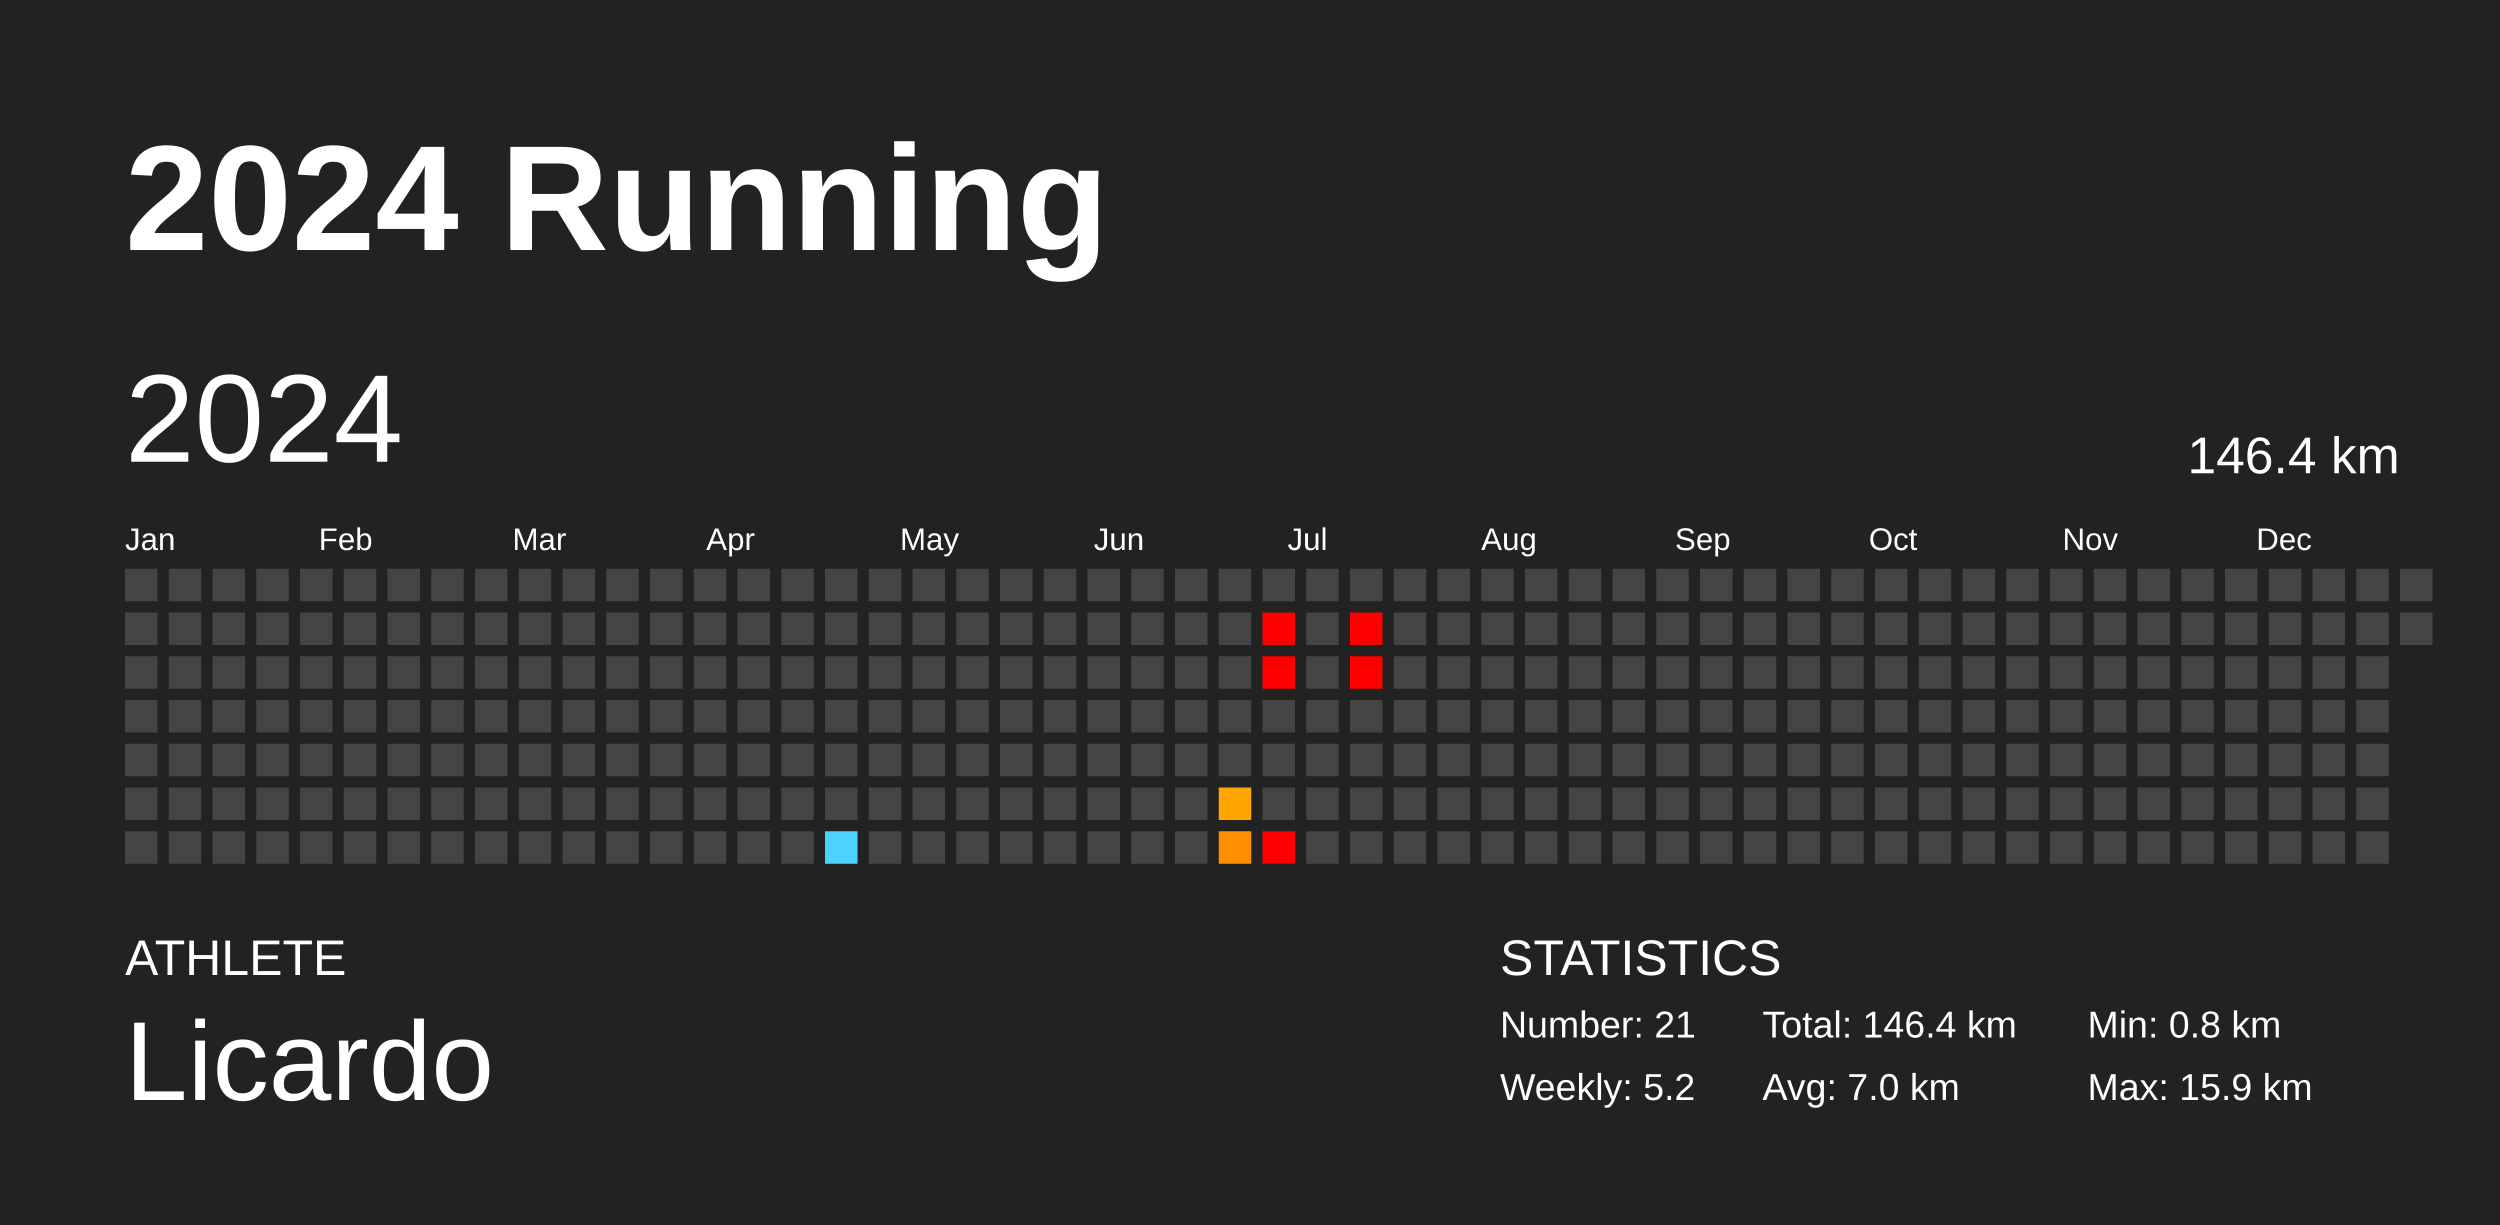
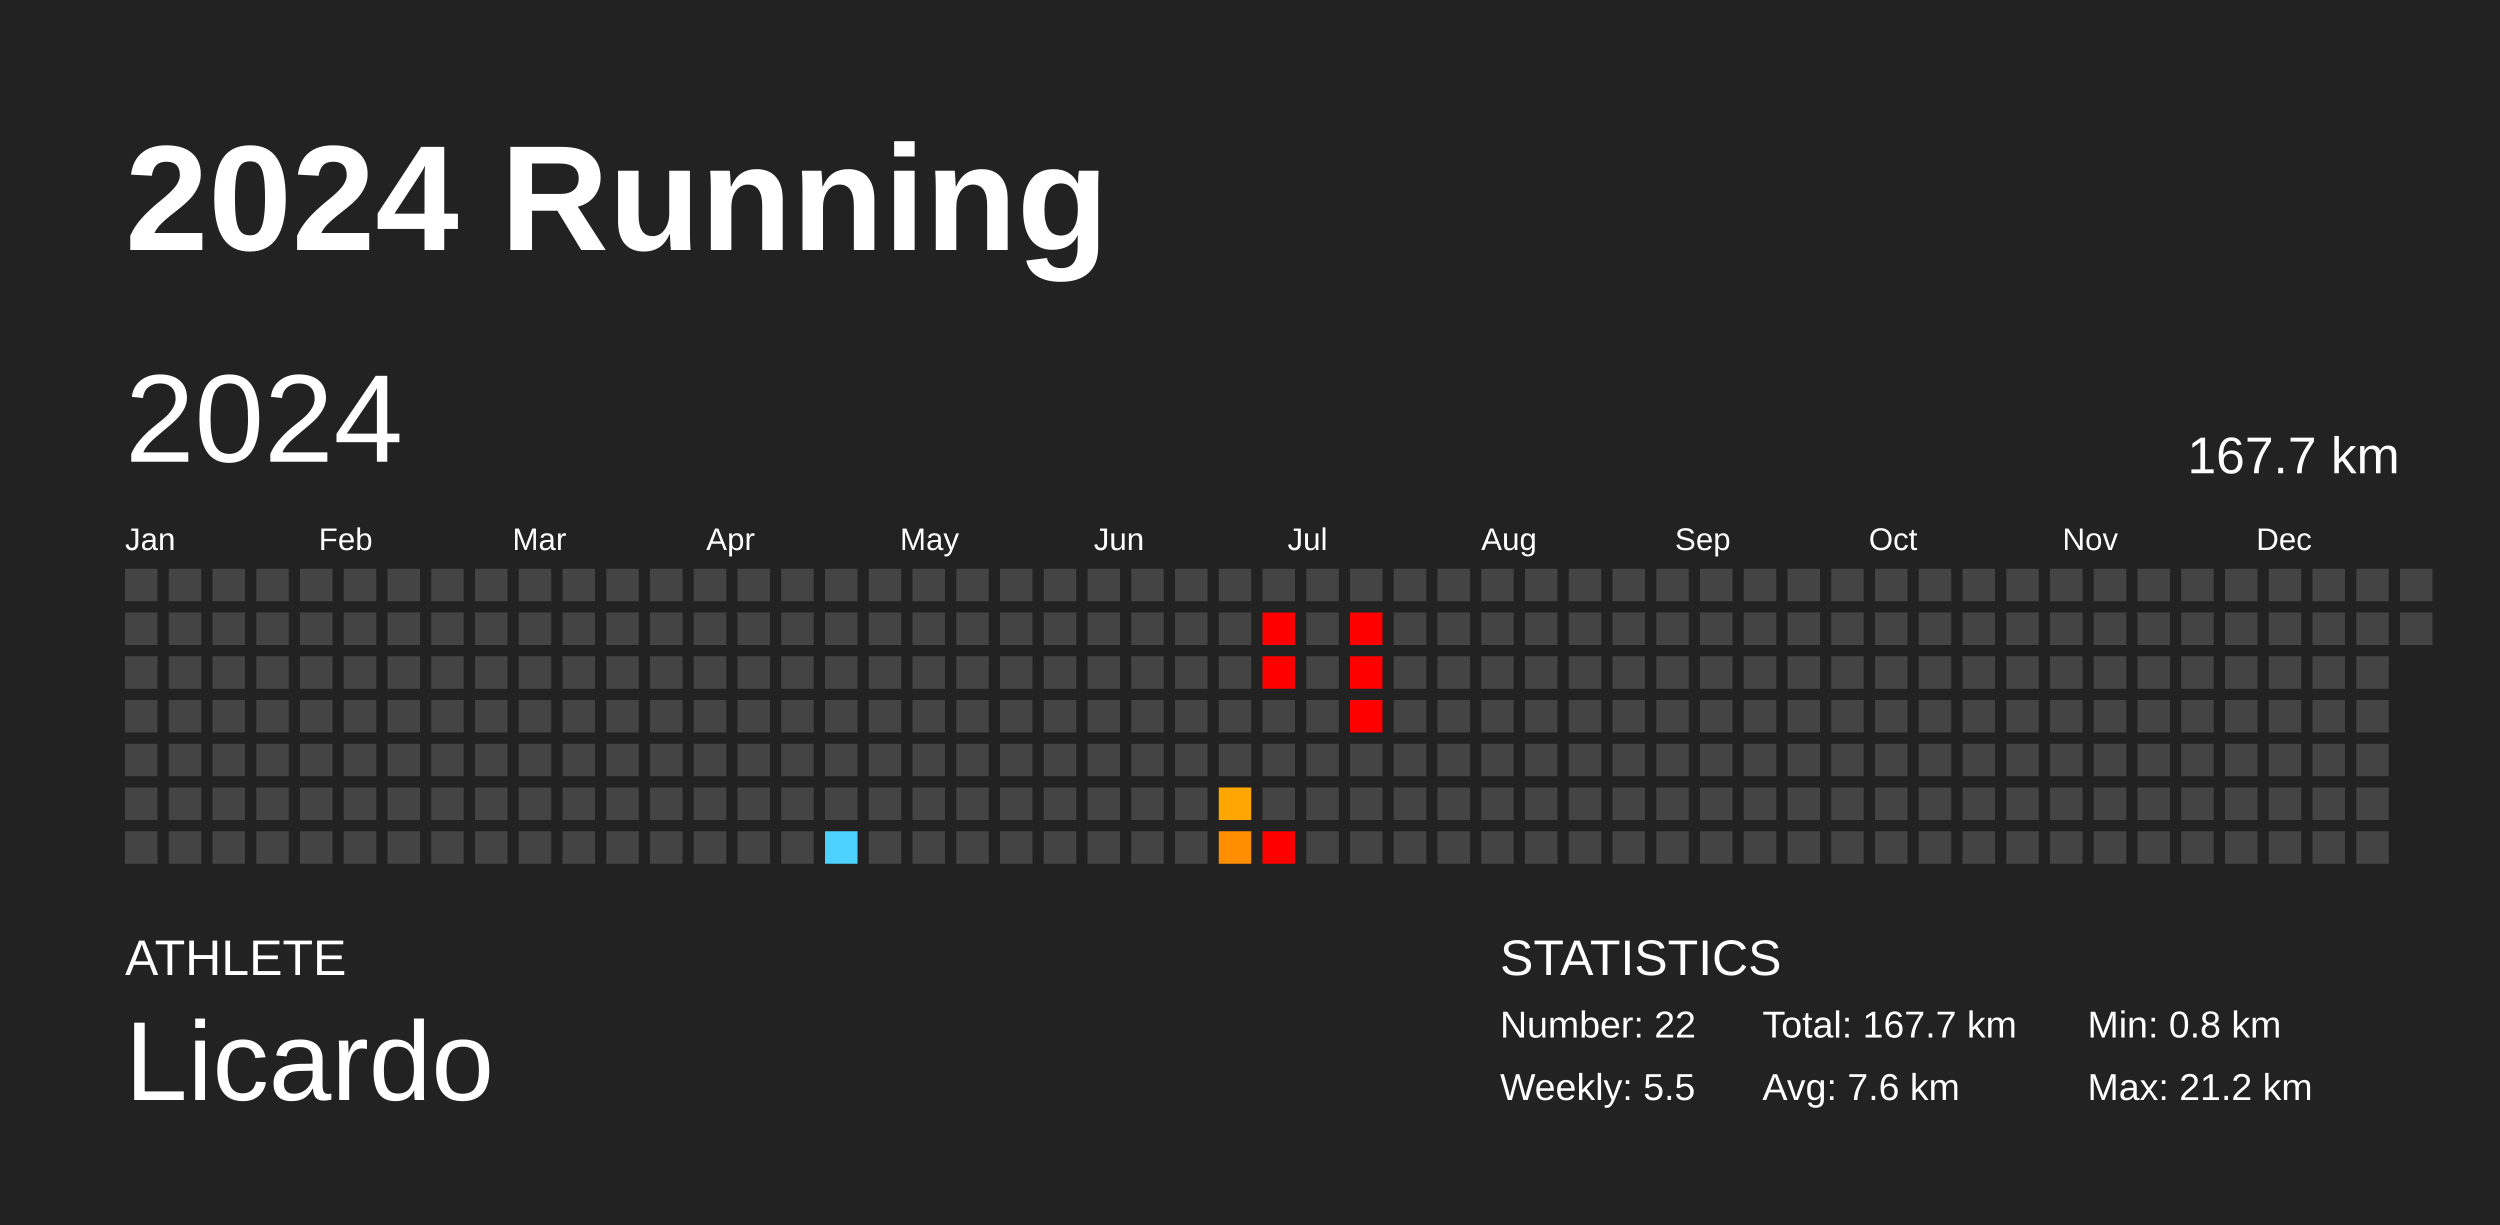
<svg xmlns="http://www.w3.org/2000/svg" baseProfile="full" height="98mm" version="1.1" viewBox="0,0,200,98" width="200mm">
  <defs />
  <rect fill="#222222" height="98" width="200" x="0" y="0" />
  <text fill="#FFFFFF" style="font-size:12px; font-family:Arial; font-weight:bold;" x="10" y="20">2024 Running</text>
  <text fill="#FFFFFF" style="font-size:4px; font-family:Arial" x="10" y="78">ATHLETE</text>
  <text fill="#FFFFFF" style="font-size:9px; font-family:Arial" x="10" y="88">Licardo</text>
  <text fill="#FFFFFF" style="font-size:4px; font-family:Arial" x="120" y="78">STATISTICS</text>
-   <text fill="#FFFFFF" style="font-size:3px; font-family:Arial" x="120" y="83">Number: 21</text>
-   <text fill="#FFFFFF" style="font-size:3px; font-family:Arial" x="120" y="88">Weekly: 5.2</text>
-   <text fill="#FFFFFF" style="font-size:3px; font-family:Arial" x="141" y="83">Total: 146.4 km</text>
-   <text fill="#FFFFFF" style="font-size:3px; font-family:Arial" x="141" y="88">Avg: 7.0 km</text>
+   <text fill="#FFFFFF" style="font-size:3px; font-family:Arial" x="120" y="83">Number: 22</text>
+   <text fill="#FFFFFF" style="font-size:3px; font-family:Arial" x="120" y="88">Weekly: 5.5</text>
+   <text fill="#FFFFFF" style="font-size:3px; font-family:Arial" x="141" y="83">Total: 167.7 km</text>
+   <text fill="#FFFFFF" style="font-size:3px; font-family:Arial" x="141" y="88">Avg: 7.6 km</text>
  <text fill="#FFFFFF" style="font-size:3px; font-family:Arial" x="167" y="83">Min: 0.8 km</text>
-   <text fill="#FFFFFF" style="font-size:3px; font-family:Arial" x="167" y="88">Max: 15.9 km</text>
+   <text fill="#FFFFFF" style="font-size:3px; font-family:Arial" x="167" y="88">Max: 21.2 km</text>
  <text dominant-baseline="hanging" fill="#FFFFFF" style="font-size:10.0px; font-family:Arial;" x="10" y="30">2024</text>
-   <text dominant-baseline="hanging" fill="#FFFFFF" style="font-size:4.125px; font-family:Arial;" x="175" y="35">146.4 km</text>
+   <text dominant-baseline="hanging" fill="#FFFFFF" style="font-size:4.125px; font-family:Arial;" x="175" y="35">167.7 km</text>
  <text fill="#FFFFFF" style="font-size:2.5px; font-family:Arial" x="10.0" y="44">Jan</text>
  <text fill="#FFFFFF" style="font-size:2.5px; font-family:Arial" x="25.5" y="44">Feb</text>
  <text fill="#FFFFFF" style="font-size:2.5px; font-family:Arial" x="41.0" y="44">Mar</text>
  <text fill="#FFFFFF" style="font-size:2.5px; font-family:Arial" x="56.5" y="44">Apr</text>
  <text fill="#FFFFFF" style="font-size:2.5px; font-family:Arial" x="72.0" y="44">May</text>
  <text fill="#FFFFFF" style="font-size:2.5px; font-family:Arial" x="87.5" y="44">Jun</text>
  <text fill="#FFFFFF" style="font-size:2.5px; font-family:Arial" x="103.0" y="44">Jul</text>
  <text fill="#FFFFFF" style="font-size:2.5px; font-family:Arial" x="118.5" y="44">Aug</text>
  <text fill="#FFFFFF" style="font-size:2.5px; font-family:Arial" x="134.0" y="44">Sep</text>
  <text fill="#FFFFFF" style="font-size:2.5px; font-family:Arial" x="149.5" y="44">Oct</text>
  <text fill="#FFFFFF" style="font-size:2.5px; font-family:Arial" x="165.0" y="44">Nov</text>
  <text fill="#FFFFFF" style="font-size:2.5px; font-family:Arial" x="180.5" y="44">Dec</text>
  <rect fill="#444444" height="2.6" width="2.6" x="10.0" y="45.5" />
  <rect fill="#444444" height="2.6" width="2.6" x="10.0" y="49.0" />
  <rect fill="#444444" height="2.6" width="2.6" x="10.0" y="52.5" />
  <rect fill="#444444" height="2.6" width="2.6" x="10.0" y="56.0" />
  <rect fill="#444444" height="2.6" width="2.6" x="10.0" y="59.5" />
  <rect fill="#444444" height="2.6" width="2.6" x="10.0" y="63.0" />
  <rect fill="#444444" height="2.6" width="2.6" x="10.0" y="66.5" />
  <rect fill="#444444" height="2.6" width="2.6" x="13.5" y="45.5" />
  <rect fill="#444444" height="2.6" width="2.6" x="13.5" y="49.0" />
  <rect fill="#444444" height="2.6" width="2.6" x="13.5" y="52.5" />
  <rect fill="#444444" height="2.6" width="2.6" x="13.5" y="56.0" />
  <rect fill="#444444" height="2.6" width="2.6" x="13.5" y="59.5" />
  <rect fill="#444444" height="2.6" width="2.6" x="13.5" y="63.0" />
  <rect fill="#444444" height="2.6" width="2.6" x="13.5" y="66.5" />
  <rect fill="#444444" height="2.6" width="2.6" x="17.0" y="45.5" />
  <rect fill="#444444" height="2.6" width="2.6" x="17.0" y="49.0" />
  <rect fill="#444444" height="2.6" width="2.6" x="17.0" y="52.5" />
  <rect fill="#444444" height="2.6" width="2.6" x="17.0" y="56.0" />
  <rect fill="#444444" height="2.6" width="2.6" x="17.0" y="59.5" />
  <rect fill="#444444" height="2.6" width="2.6" x="17.0" y="63.0" />
  <rect fill="#444444" height="2.6" width="2.6" x="17.0" y="66.5" />
  <rect fill="#444444" height="2.6" width="2.6" x="20.5" y="45.5" />
  <rect fill="#444444" height="2.6" width="2.6" x="20.5" y="49.0" />
  <rect fill="#444444" height="2.6" width="2.6" x="20.5" y="52.5" />
  <rect fill="#444444" height="2.6" width="2.6" x="20.5" y="56.0" />
  <rect fill="#444444" height="2.6" width="2.6" x="20.5" y="59.5" />
  <rect fill="#444444" height="2.6" width="2.6" x="20.5" y="63.0" />
  <rect fill="#444444" height="2.6" width="2.6" x="20.5" y="66.5" />
  <rect fill="#444444" height="2.6" width="2.6" x="24.0" y="45.5" />
  <rect fill="#444444" height="2.6" width="2.6" x="24.0" y="49.0" />
  <rect fill="#444444" height="2.6" width="2.6" x="24.0" y="52.5" />
  <rect fill="#444444" height="2.6" width="2.6" x="24.0" y="56.0" />
  <rect fill="#444444" height="2.6" width="2.6" x="24.0" y="59.5" />
  <rect fill="#444444" height="2.6" width="2.6" x="24.0" y="63.0" />
  <rect fill="#444444" height="2.6" width="2.6" x="24.0" y="66.5" />
  <rect fill="#444444" height="2.6" width="2.6" x="27.5" y="45.5" />
  <rect fill="#444444" height="2.6" width="2.6" x="27.5" y="49.0" />
  <rect fill="#444444" height="2.6" width="2.6" x="27.5" y="52.5" />
  <rect fill="#444444" height="2.6" width="2.6" x="27.5" y="56.0" />
  <rect fill="#444444" height="2.6" width="2.6" x="27.5" y="59.5" />
  <rect fill="#444444" height="2.6" width="2.6" x="27.5" y="63.0" />
  <rect fill="#444444" height="2.6" width="2.6" x="27.5" y="66.5" />
  <rect fill="#444444" height="2.6" width="2.6" x="31.0" y="45.5" />
  <rect fill="#444444" height="2.6" width="2.6" x="31.0" y="49.0" />
  <rect fill="#444444" height="2.6" width="2.6" x="31.0" y="52.5" />
  <rect fill="#444444" height="2.6" width="2.6" x="31.0" y="56.0" />
  <rect fill="#444444" height="2.6" width="2.6" x="31.0" y="59.5" />
  <rect fill="#444444" height="2.6" width="2.6" x="31.0" y="63.0" />
  <rect fill="#444444" height="2.6" width="2.6" x="31.0" y="66.5" />
  <rect fill="#444444" height="2.6" width="2.6" x="34.5" y="45.5" />
  <rect fill="#444444" height="2.6" width="2.6" x="34.5" y="49.0" />
  <rect fill="#444444" height="2.6" width="2.6" x="34.5" y="52.5" />
  <rect fill="#444444" height="2.6" width="2.6" x="34.5" y="56.0" />
  <rect fill="#444444" height="2.6" width="2.6" x="34.5" y="59.5" />
  <rect fill="#444444" height="2.6" width="2.6" x="34.5" y="63.0" />
  <rect fill="#444444" height="2.6" width="2.6" x="34.5" y="66.5" />
  <rect fill="#444444" height="2.6" width="2.6" x="38.0" y="45.5" />
  <rect fill="#444444" height="2.6" width="2.6" x="38.0" y="49.0" />
  <rect fill="#444444" height="2.6" width="2.6" x="38.0" y="52.5" />
  <rect fill="#444444" height="2.6" width="2.6" x="38.0" y="56.0" />
  <rect fill="#444444" height="2.6" width="2.6" x="38.0" y="59.5" />
  <rect fill="#444444" height="2.6" width="2.6" x="38.0" y="63.0" />
  <rect fill="#444444" height="2.6" width="2.6" x="38.0" y="66.5" />
  <rect fill="#444444" height="2.6" width="2.6" x="41.5" y="45.5" />
  <rect fill="#444444" height="2.6" width="2.6" x="41.5" y="49.0" />
  <rect fill="#444444" height="2.6" width="2.6" x="41.5" y="52.5" />
  <rect fill="#444444" height="2.6" width="2.6" x="41.5" y="56.0" />
  <rect fill="#444444" height="2.6" width="2.6" x="41.5" y="59.5" />
  <rect fill="#444444" height="2.6" width="2.6" x="41.5" y="63.0" />
  <rect fill="#444444" height="2.6" width="2.6" x="41.5" y="66.5" />
  <rect fill="#444444" height="2.6" width="2.6" x="45.0" y="45.5" />
  <rect fill="#444444" height="2.6" width="2.6" x="45.0" y="49.0" />
  <rect fill="#444444" height="2.6" width="2.6" x="45.0" y="52.5" />
  <rect fill="#444444" height="2.6" width="2.6" x="45.0" y="56.0" />
  <rect fill="#444444" height="2.6" width="2.6" x="45.0" y="59.5" />
  <rect fill="#444444" height="2.6" width="2.6" x="45.0" y="63.0" />
  <rect fill="#444444" height="2.6" width="2.6" x="45.0" y="66.5" />
  <rect fill="#444444" height="2.6" width="2.6" x="48.5" y="45.5" />
  <rect fill="#444444" height="2.6" width="2.6" x="48.5" y="49.0" />
  <rect fill="#444444" height="2.6" width="2.6" x="48.5" y="52.5" />
  <rect fill="#444444" height="2.6" width="2.6" x="48.5" y="56.0" />
  <rect fill="#444444" height="2.6" width="2.6" x="48.5" y="59.5" />
  <rect fill="#444444" height="2.6" width="2.6" x="48.5" y="63.0" />
  <rect fill="#444444" height="2.6" width="2.6" x="48.5" y="66.5" />
  <rect fill="#444444" height="2.6" width="2.6" x="52.0" y="45.5" />
  <rect fill="#444444" height="2.6" width="2.6" x="52.0" y="49.0" />
  <rect fill="#444444" height="2.6" width="2.6" x="52.0" y="52.5" />
  <rect fill="#444444" height="2.6" width="2.6" x="52.0" y="56.0" />
  <rect fill="#444444" height="2.6" width="2.6" x="52.0" y="59.5" />
  <rect fill="#444444" height="2.6" width="2.6" x="52.0" y="63.0" />
  <rect fill="#444444" height="2.6" width="2.6" x="52.0" y="66.5" />
  <rect fill="#444444" height="2.6" width="2.6" x="55.5" y="45.5" />
  <rect fill="#444444" height="2.6" width="2.6" x="55.5" y="49.0" />
  <rect fill="#444444" height="2.6" width="2.6" x="55.5" y="52.5" />
  <rect fill="#444444" height="2.6" width="2.6" x="55.5" y="56.0" />
  <rect fill="#444444" height="2.6" width="2.6" x="55.5" y="59.5" />
  <rect fill="#444444" height="2.6" width="2.6" x="55.5" y="63.0" />
  <rect fill="#444444" height="2.6" width="2.6" x="55.5" y="66.5" />
  <rect fill="#444444" height="2.6" width="2.6" x="59.0" y="45.5" />
  <rect fill="#444444" height="2.6" width="2.6" x="59.0" y="49.0" />
  <rect fill="#444444" height="2.6" width="2.6" x="59.0" y="52.5" />
  <rect fill="#444444" height="2.6" width="2.6" x="59.0" y="56.0" />
  <rect fill="#444444" height="2.6" width="2.6" x="59.0" y="59.5" />
  <rect fill="#444444" height="2.6" width="2.6" x="59.0" y="63.0" />
  <rect fill="#444444" height="2.6" width="2.6" x="59.0" y="66.5" />
  <rect fill="#444444" height="2.6" width="2.6" x="62.5" y="45.5" />
  <rect fill="#444444" height="2.6" width="2.6" x="62.5" y="49.0" />
  <rect fill="#444444" height="2.6" width="2.6" x="62.5" y="52.5" />
  <rect fill="#444444" height="2.6" width="2.6" x="62.5" y="56.0" />
  <rect fill="#444444" height="2.6" width="2.6" x="62.5" y="59.5" />
  <rect fill="#444444" height="2.6" width="2.6" x="62.5" y="63.0" />
  <rect fill="#444444" height="2.6" width="2.6" x="62.5" y="66.5" />
  <rect fill="#444444" height="2.6" width="2.6" x="66.0" y="45.5" />
  <rect fill="#444444" height="2.6" width="2.6" x="66.0" y="49.0" />
  <rect fill="#444444" height="2.6" width="2.6" x="66.0" y="52.5" />
  <rect fill="#444444" height="2.6" width="2.6" x="66.0" y="56.0" />
  <rect fill="#444444" height="2.6" width="2.6" x="66.0" y="59.5" />
  <rect fill="#444444" height="2.6" width="2.6" x="66.0" y="63.0" />
  <rect fill="#4dd2ff" height="2.6" width="2.6" x="66.0" y="66.5" />
  <rect fill="#444444" height="2.6" width="2.6" x="69.5" y="45.5" />
  <rect fill="#444444" height="2.6" width="2.6" x="69.5" y="49.0" />
  <rect fill="#444444" height="2.6" width="2.6" x="69.5" y="52.5" />
  <rect fill="#444444" height="2.6" width="2.6" x="69.5" y="56.0" />
  <rect fill="#444444" height="2.6" width="2.6" x="69.5" y="59.5" />
  <rect fill="#444444" height="2.6" width="2.6" x="69.5" y="63.0" />
  <rect fill="#444444" height="2.6" width="2.6" x="69.5" y="66.5" />
  <rect fill="#444444" height="2.6" width="2.6" x="73.0" y="45.5" />
  <rect fill="#444444" height="2.6" width="2.6" x="73.0" y="49.0" />
  <rect fill="#444444" height="2.6" width="2.6" x="73.0" y="52.5" />
  <rect fill="#444444" height="2.6" width="2.6" x="73.0" y="56.0" />
  <rect fill="#444444" height="2.6" width="2.6" x="73.0" y="59.5" />
  <rect fill="#444444" height="2.6" width="2.6" x="73.0" y="63.0" />
  <rect fill="#444444" height="2.6" width="2.6" x="73.0" y="66.5" />
  <rect fill="#444444" height="2.6" width="2.6" x="76.5" y="45.5" />
  <rect fill="#444444" height="2.6" width="2.6" x="76.5" y="49.0" />
  <rect fill="#444444" height="2.6" width="2.6" x="76.5" y="52.5" />
  <rect fill="#444444" height="2.6" width="2.6" x="76.5" y="56.0" />
  <rect fill="#444444" height="2.6" width="2.6" x="76.5" y="59.5" />
  <rect fill="#444444" height="2.6" width="2.6" x="76.5" y="63.0" />
  <rect fill="#444444" height="2.6" width="2.6" x="76.5" y="66.5" />
  <rect fill="#444444" height="2.6" width="2.6" x="80.0" y="45.5" />
  <rect fill="#444444" height="2.6" width="2.6" x="80.0" y="49.0" />
  <rect fill="#444444" height="2.6" width="2.6" x="80.0" y="52.5" />
  <rect fill="#444444" height="2.6" width="2.6" x="80.0" y="56.0" />
  <rect fill="#444444" height="2.6" width="2.6" x="80.0" y="59.5" />
  <rect fill="#444444" height="2.6" width="2.6" x="80.0" y="63.0" />
  <rect fill="#444444" height="2.6" width="2.6" x="80.0" y="66.5" />
  <rect fill="#444444" height="2.6" width="2.6" x="83.5" y="45.5" />
  <rect fill="#444444" height="2.6" width="2.6" x="83.5" y="49.0" />
  <rect fill="#444444" height="2.6" width="2.6" x="83.5" y="52.5" />
  <rect fill="#444444" height="2.6" width="2.6" x="83.5" y="56.0" />
  <rect fill="#444444" height="2.6" width="2.6" x="83.5" y="59.5" />
  <rect fill="#444444" height="2.6" width="2.6" x="83.5" y="63.0" />
  <rect fill="#444444" height="2.6" width="2.6" x="83.5" y="66.5" />
  <rect fill="#444444" height="2.6" width="2.6" x="87.0" y="45.5" />
  <rect fill="#444444" height="2.6" width="2.6" x="87.0" y="49.0" />
  <rect fill="#444444" height="2.6" width="2.6" x="87.0" y="52.5" />
  <rect fill="#444444" height="2.6" width="2.6" x="87.0" y="56.0" />
  <rect fill="#444444" height="2.6" width="2.6" x="87.0" y="59.5" />
  <rect fill="#444444" height="2.6" width="2.6" x="87.0" y="63.0" />
  <rect fill="#444444" height="2.6" width="2.6" x="87.0" y="66.5" />
  <rect fill="#444444" height="2.6" width="2.6" x="90.5" y="45.5" />
  <rect fill="#444444" height="2.6" width="2.6" x="90.5" y="49.0" />
  <rect fill="#444444" height="2.6" width="2.6" x="90.5" y="52.5" />
  <rect fill="#444444" height="2.6" width="2.6" x="90.5" y="56.0" />
  <rect fill="#444444" height="2.6" width="2.6" x="90.5" y="59.5" />
  <rect fill="#444444" height="2.6" width="2.6" x="90.5" y="63.0" />
  <rect fill="#444444" height="2.6" width="2.6" x="90.5" y="66.5" />
  <rect fill="#444444" height="2.6" width="2.6" x="94.0" y="45.5" />
  <rect fill="#444444" height="2.6" width="2.6" x="94.0" y="49.0" />
  <rect fill="#444444" height="2.6" width="2.6" x="94.0" y="52.5" />
  <rect fill="#444444" height="2.6" width="2.6" x="94.0" y="56.0" />
  <rect fill="#444444" height="2.6" width="2.6" x="94.0" y="59.5" />
  <rect fill="#444444" height="2.6" width="2.6" x="94.0" y="63.0" />
  <rect fill="#444444" height="2.6" width="2.6" x="94.0" y="66.5" />
  <rect fill="#444444" height="2.6" width="2.6" x="97.5" y="45.5" />
  <rect fill="#444444" height="2.6" width="2.6" x="97.5" y="49.0" />
  <rect fill="#444444" height="2.6" width="2.6" x="97.5" y="52.5" />
  <rect fill="#444444" height="2.6" width="2.6" x="97.5" y="56.0" />
  <rect fill="#444444" height="2.6" width="2.6" x="97.5" y="59.5" />
  <rect fill="#ffa700" height="2.6" width="2.6" x="97.5" y="63.0" />
  <rect fill="#ff8f00" height="2.6" width="2.6" x="97.5" y="66.5" />
  <rect fill="#444444" height="2.6" width="2.6" x="101.0" y="45.5" />
  <rect fill="red" height="2.6" width="2.6" x="101.0" y="49.0" />
  <rect fill="red" height="2.6" width="2.6" x="101.0" y="52.5" />
  <rect fill="#444444" height="2.6" width="2.6" x="101.0" y="56.0" />
  <rect fill="#444444" height="2.6" width="2.6" x="101.0" y="59.5" />
  <rect fill="#444444" height="2.6" width="2.6" x="101.0" y="63.0" />
  <rect fill="red" height="2.6" width="2.6" x="101.0" y="66.5" />
  <rect fill="#444444" height="2.6" width="2.6" x="104.5" y="45.5" />
  <rect fill="#444444" height="2.6" width="2.6" x="104.5" y="49.0" />
  <rect fill="#444444" height="2.6" width="2.6" x="104.5" y="52.5" />
  <rect fill="#444444" height="2.6" width="2.6" x="104.5" y="56.0" />
  <rect fill="#444444" height="2.6" width="2.6" x="104.5" y="59.5" />
  <rect fill="#444444" height="2.6" width="2.6" x="104.5" y="63.0" />
  <rect fill="#444444" height="2.6" width="2.6" x="104.5" y="66.5" />
  <rect fill="#444444" height="2.6" width="2.6" x="108.0" y="45.5" />
  <rect fill="red" height="2.6" width="2.6" x="108.0" y="49.0" />
  <rect fill="red" height="2.6" width="2.6" x="108.0" y="52.5" />
-   <rect fill="#444444" height="2.6" width="2.6" x="108.0" y="56.0" />
+   <rect fill="red" height="2.6" width="2.6" x="108.0" y="56.0" />
  <rect fill="#444444" height="2.6" width="2.6" x="108.0" y="59.5" />
  <rect fill="#444444" height="2.6" width="2.6" x="108.0" y="63.0" />
  <rect fill="#444444" height="2.6" width="2.6" x="108.0" y="66.5" />
  <rect fill="#444444" height="2.6" width="2.6" x="111.5" y="45.5" />
  <rect fill="#444444" height="2.6" width="2.6" x="111.5" y="49.0" />
  <rect fill="#444444" height="2.6" width="2.6" x="111.5" y="52.5" />
  <rect fill="#444444" height="2.6" width="2.6" x="111.5" y="56.0" />
  <rect fill="#444444" height="2.6" width="2.6" x="111.5" y="59.5" />
  <rect fill="#444444" height="2.6" width="2.6" x="111.5" y="63.0" />
  <rect fill="#444444" height="2.6" width="2.6" x="111.5" y="66.5" />
  <rect fill="#444444" height="2.6" width="2.6" x="115.0" y="45.5" />
  <rect fill="#444444" height="2.6" width="2.6" x="115.0" y="49.0" />
  <rect fill="#444444" height="2.6" width="2.6" x="115.0" y="52.5" />
  <rect fill="#444444" height="2.6" width="2.6" x="115.0" y="56.0" />
  <rect fill="#444444" height="2.6" width="2.6" x="115.0" y="59.5" />
  <rect fill="#444444" height="2.6" width="2.6" x="115.0" y="63.0" />
  <rect fill="#444444" height="2.6" width="2.6" x="115.0" y="66.5" />
  <rect fill="#444444" height="2.6" width="2.6" x="118.5" y="45.5" />
  <rect fill="#444444" height="2.6" width="2.6" x="118.5" y="49.0" />
  <rect fill="#444444" height="2.6" width="2.6" x="118.5" y="52.5" />
  <rect fill="#444444" height="2.6" width="2.6" x="118.5" y="56.0" />
  <rect fill="#444444" height="2.6" width="2.6" x="118.5" y="59.5" />
  <rect fill="#444444" height="2.6" width="2.6" x="118.5" y="63.0" />
  <rect fill="#444444" height="2.6" width="2.6" x="118.5" y="66.5" />
  <rect fill="#444444" height="2.6" width="2.6" x="122.0" y="45.5" />
  <rect fill="#444444" height="2.6" width="2.6" x="122.0" y="49.0" />
  <rect fill="#444444" height="2.6" width="2.6" x="122.0" y="52.5" />
  <rect fill="#444444" height="2.6" width="2.6" x="122.0" y="56.0" />
  <rect fill="#444444" height="2.6" width="2.6" x="122.0" y="59.5" />
  <rect fill="#444444" height="2.6" width="2.6" x="122.0" y="63.0" />
  <rect fill="#444444" height="2.6" width="2.6" x="122.0" y="66.5" />
  <rect fill="#444444" height="2.6" width="2.6" x="125.5" y="45.5" />
  <rect fill="#444444" height="2.6" width="2.6" x="125.5" y="49.0" />
  <rect fill="#444444" height="2.6" width="2.6" x="125.5" y="52.5" />
  <rect fill="#444444" height="2.6" width="2.6" x="125.5" y="56.0" />
  <rect fill="#444444" height="2.6" width="2.6" x="125.5" y="59.5" />
  <rect fill="#444444" height="2.6" width="2.6" x="125.5" y="63.0" />
  <rect fill="#444444" height="2.6" width="2.6" x="125.5" y="66.5" />
  <rect fill="#444444" height="2.6" width="2.6" x="129.0" y="45.5" />
  <rect fill="#444444" height="2.6" width="2.6" x="129.0" y="49.0" />
  <rect fill="#444444" height="2.6" width="2.6" x="129.0" y="52.5" />
  <rect fill="#444444" height="2.6" width="2.6" x="129.0" y="56.0" />
  <rect fill="#444444" height="2.6" width="2.6" x="129.0" y="59.5" />
  <rect fill="#444444" height="2.6" width="2.6" x="129.0" y="63.0" />
  <rect fill="#444444" height="2.6" width="2.6" x="129.0" y="66.5" />
  <rect fill="#444444" height="2.6" width="2.6" x="132.5" y="45.5" />
  <rect fill="#444444" height="2.6" width="2.6" x="132.5" y="49.0" />
  <rect fill="#444444" height="2.6" width="2.6" x="132.5" y="52.5" />
  <rect fill="#444444" height="2.6" width="2.6" x="132.5" y="56.0" />
  <rect fill="#444444" height="2.6" width="2.6" x="132.5" y="59.5" />
  <rect fill="#444444" height="2.6" width="2.6" x="132.5" y="63.0" />
  <rect fill="#444444" height="2.6" width="2.6" x="132.5" y="66.5" />
  <rect fill="#444444" height="2.6" width="2.6" x="136.0" y="45.5" />
  <rect fill="#444444" height="2.6" width="2.6" x="136.0" y="49.0" />
  <rect fill="#444444" height="2.6" width="2.6" x="136.0" y="52.5" />
  <rect fill="#444444" height="2.6" width="2.6" x="136.0" y="56.0" />
  <rect fill="#444444" height="2.6" width="2.6" x="136.0" y="59.5" />
  <rect fill="#444444" height="2.6" width="2.6" x="136.0" y="63.0" />
  <rect fill="#444444" height="2.6" width="2.6" x="136.0" y="66.5" />
  <rect fill="#444444" height="2.6" width="2.6" x="139.5" y="45.5" />
  <rect fill="#444444" height="2.6" width="2.6" x="139.5" y="49.0" />
  <rect fill="#444444" height="2.6" width="2.6" x="139.5" y="52.5" />
  <rect fill="#444444" height="2.6" width="2.6" x="139.5" y="56.0" />
  <rect fill="#444444" height="2.6" width="2.6" x="139.5" y="59.5" />
  <rect fill="#444444" height="2.6" width="2.6" x="139.5" y="63.0" />
  <rect fill="#444444" height="2.6" width="2.6" x="139.5" y="66.5" />
  <rect fill="#444444" height="2.6" width="2.6" x="143.0" y="45.5" />
  <rect fill="#444444" height="2.6" width="2.6" x="143.0" y="49.0" />
  <rect fill="#444444" height="2.6" width="2.6" x="143.0" y="52.5" />
  <rect fill="#444444" height="2.6" width="2.6" x="143.0" y="56.0" />
  <rect fill="#444444" height="2.6" width="2.6" x="143.0" y="59.5" />
  <rect fill="#444444" height="2.6" width="2.6" x="143.0" y="63.0" />
  <rect fill="#444444" height="2.6" width="2.6" x="143.0" y="66.5" />
  <rect fill="#444444" height="2.6" width="2.6" x="146.5" y="45.5" />
  <rect fill="#444444" height="2.6" width="2.6" x="146.5" y="49.0" />
  <rect fill="#444444" height="2.6" width="2.6" x="146.5" y="52.5" />
  <rect fill="#444444" height="2.6" width="2.6" x="146.5" y="56.0" />
  <rect fill="#444444" height="2.6" width="2.6" x="146.5" y="59.5" />
  <rect fill="#444444" height="2.6" width="2.6" x="146.5" y="63.0" />
  <rect fill="#444444" height="2.6" width="2.6" x="146.5" y="66.5" />
  <rect fill="#444444" height="2.6" width="2.6" x="150.0" y="45.5" />
  <rect fill="#444444" height="2.6" width="2.6" x="150.0" y="49.0" />
  <rect fill="#444444" height="2.6" width="2.6" x="150.0" y="52.5" />
  <rect fill="#444444" height="2.6" width="2.6" x="150.0" y="56.0" />
  <rect fill="#444444" height="2.6" width="2.6" x="150.0" y="59.5" />
  <rect fill="#444444" height="2.6" width="2.6" x="150.0" y="63.0" />
  <rect fill="#444444" height="2.6" width="2.6" x="150.0" y="66.5" />
  <rect fill="#444444" height="2.6" width="2.6" x="153.5" y="45.5" />
  <rect fill="#444444" height="2.6" width="2.6" x="153.5" y="49.0" />
  <rect fill="#444444" height="2.6" width="2.6" x="153.5" y="52.5" />
  <rect fill="#444444" height="2.6" width="2.6" x="153.5" y="56.0" />
  <rect fill="#444444" height="2.6" width="2.6" x="153.5" y="59.5" />
  <rect fill="#444444" height="2.6" width="2.6" x="153.5" y="63.0" />
  <rect fill="#444444" height="2.6" width="2.6" x="153.5" y="66.5" />
  <rect fill="#444444" height="2.6" width="2.6" x="157.0" y="45.5" />
  <rect fill="#444444" height="2.6" width="2.6" x="157.0" y="49.0" />
  <rect fill="#444444" height="2.6" width="2.6" x="157.0" y="52.5" />
  <rect fill="#444444" height="2.6" width="2.6" x="157.0" y="56.0" />
  <rect fill="#444444" height="2.6" width="2.6" x="157.0" y="59.5" />
  <rect fill="#444444" height="2.6" width="2.6" x="157.0" y="63.0" />
  <rect fill="#444444" height="2.6" width="2.6" x="157.0" y="66.5" />
  <rect fill="#444444" height="2.6" width="2.6" x="160.5" y="45.5" />
  <rect fill="#444444" height="2.6" width="2.6" x="160.5" y="49.0" />
  <rect fill="#444444" height="2.6" width="2.6" x="160.5" y="52.5" />
  <rect fill="#444444" height="2.6" width="2.6" x="160.5" y="56.0" />
  <rect fill="#444444" height="2.6" width="2.6" x="160.5" y="59.5" />
  <rect fill="#444444" height="2.6" width="2.6" x="160.5" y="63.0" />
  <rect fill="#444444" height="2.6" width="2.6" x="160.5" y="66.5" />
  <rect fill="#444444" height="2.6" width="2.6" x="164.0" y="45.5" />
  <rect fill="#444444" height="2.6" width="2.6" x="164.0" y="49.0" />
  <rect fill="#444444" height="2.6" width="2.6" x="164.0" y="52.5" />
  <rect fill="#444444" height="2.6" width="2.6" x="164.0" y="56.0" />
  <rect fill="#444444" height="2.6" width="2.6" x="164.0" y="59.5" />
  <rect fill="#444444" height="2.6" width="2.6" x="164.0" y="63.0" />
  <rect fill="#444444" height="2.6" width="2.6" x="164.0" y="66.5" />
  <rect fill="#444444" height="2.6" width="2.6" x="167.5" y="45.5" />
  <rect fill="#444444" height="2.6" width="2.6" x="167.5" y="49.0" />
  <rect fill="#444444" height="2.6" width="2.6" x="167.5" y="52.5" />
  <rect fill="#444444" height="2.6" width="2.6" x="167.5" y="56.0" />
  <rect fill="#444444" height="2.6" width="2.6" x="167.5" y="59.5" />
  <rect fill="#444444" height="2.6" width="2.6" x="167.5" y="63.0" />
  <rect fill="#444444" height="2.6" width="2.6" x="167.5" y="66.5" />
  <rect fill="#444444" height="2.6" width="2.6" x="171.0" y="45.5" />
  <rect fill="#444444" height="2.6" width="2.6" x="171.0" y="49.0" />
  <rect fill="#444444" height="2.6" width="2.6" x="171.0" y="52.5" />
  <rect fill="#444444" height="2.6" width="2.6" x="171.0" y="56.0" />
  <rect fill="#444444" height="2.6" width="2.6" x="171.0" y="59.5" />
  <rect fill="#444444" height="2.6" width="2.6" x="171.0" y="63.0" />
  <rect fill="#444444" height="2.6" width="2.6" x="171.0" y="66.5" />
  <rect fill="#444444" height="2.6" width="2.6" x="174.5" y="45.5" />
  <rect fill="#444444" height="2.6" width="2.6" x="174.5" y="49.0" />
  <rect fill="#444444" height="2.6" width="2.6" x="174.5" y="52.5" />
  <rect fill="#444444" height="2.6" width="2.6" x="174.5" y="56.0" />
  <rect fill="#444444" height="2.6" width="2.6" x="174.5" y="59.5" />
  <rect fill="#444444" height="2.6" width="2.6" x="174.5" y="63.0" />
  <rect fill="#444444" height="2.6" width="2.6" x="174.5" y="66.5" />
  <rect fill="#444444" height="2.6" width="2.6" x="178.0" y="45.5" />
  <rect fill="#444444" height="2.6" width="2.6" x="178.0" y="49.0" />
  <rect fill="#444444" height="2.6" width="2.6" x="178.0" y="52.5" />
  <rect fill="#444444" height="2.6" width="2.6" x="178.0" y="56.0" />
  <rect fill="#444444" height="2.6" width="2.6" x="178.0" y="59.5" />
  <rect fill="#444444" height="2.6" width="2.6" x="178.0" y="63.0" />
  <rect fill="#444444" height="2.6" width="2.6" x="178.0" y="66.5" />
  <rect fill="#444444" height="2.6" width="2.6" x="181.5" y="45.5" />
  <rect fill="#444444" height="2.6" width="2.6" x="181.5" y="49.0" />
  <rect fill="#444444" height="2.6" width="2.6" x="181.5" y="52.5" />
  <rect fill="#444444" height="2.6" width="2.6" x="181.5" y="56.0" />
  <rect fill="#444444" height="2.6" width="2.6" x="181.5" y="59.5" />
  <rect fill="#444444" height="2.6" width="2.6" x="181.5" y="63.0" />
  <rect fill="#444444" height="2.6" width="2.6" x="181.5" y="66.5" />
  <rect fill="#444444" height="2.6" width="2.6" x="185.0" y="45.5" />
  <rect fill="#444444" height="2.6" width="2.6" x="185.0" y="49.0" />
  <rect fill="#444444" height="2.6" width="2.6" x="185.0" y="52.5" />
  <rect fill="#444444" height="2.6" width="2.6" x="185.0" y="56.0" />
  <rect fill="#444444" height="2.6" width="2.6" x="185.0" y="59.5" />
  <rect fill="#444444" height="2.6" width="2.6" x="185.0" y="63.0" />
  <rect fill="#444444" height="2.6" width="2.6" x="185.0" y="66.5" />
  <rect fill="#444444" height="2.6" width="2.6" x="188.5" y="45.5" />
  <rect fill="#444444" height="2.6" width="2.6" x="188.5" y="49.0" />
  <rect fill="#444444" height="2.6" width="2.6" x="188.5" y="52.5" />
  <rect fill="#444444" height="2.6" width="2.6" x="188.5" y="56.0" />
  <rect fill="#444444" height="2.6" width="2.6" x="188.5" y="59.5" />
  <rect fill="#444444" height="2.6" width="2.6" x="188.5" y="63.0" />
  <rect fill="#444444" height="2.6" width="2.6" x="188.5" y="66.5" />
  <rect fill="#444444" height="2.6" width="2.6" x="192.0" y="45.5" />
  <rect fill="#444444" height="2.6" width="2.6" x="192.0" y="49.0" />
</svg>
